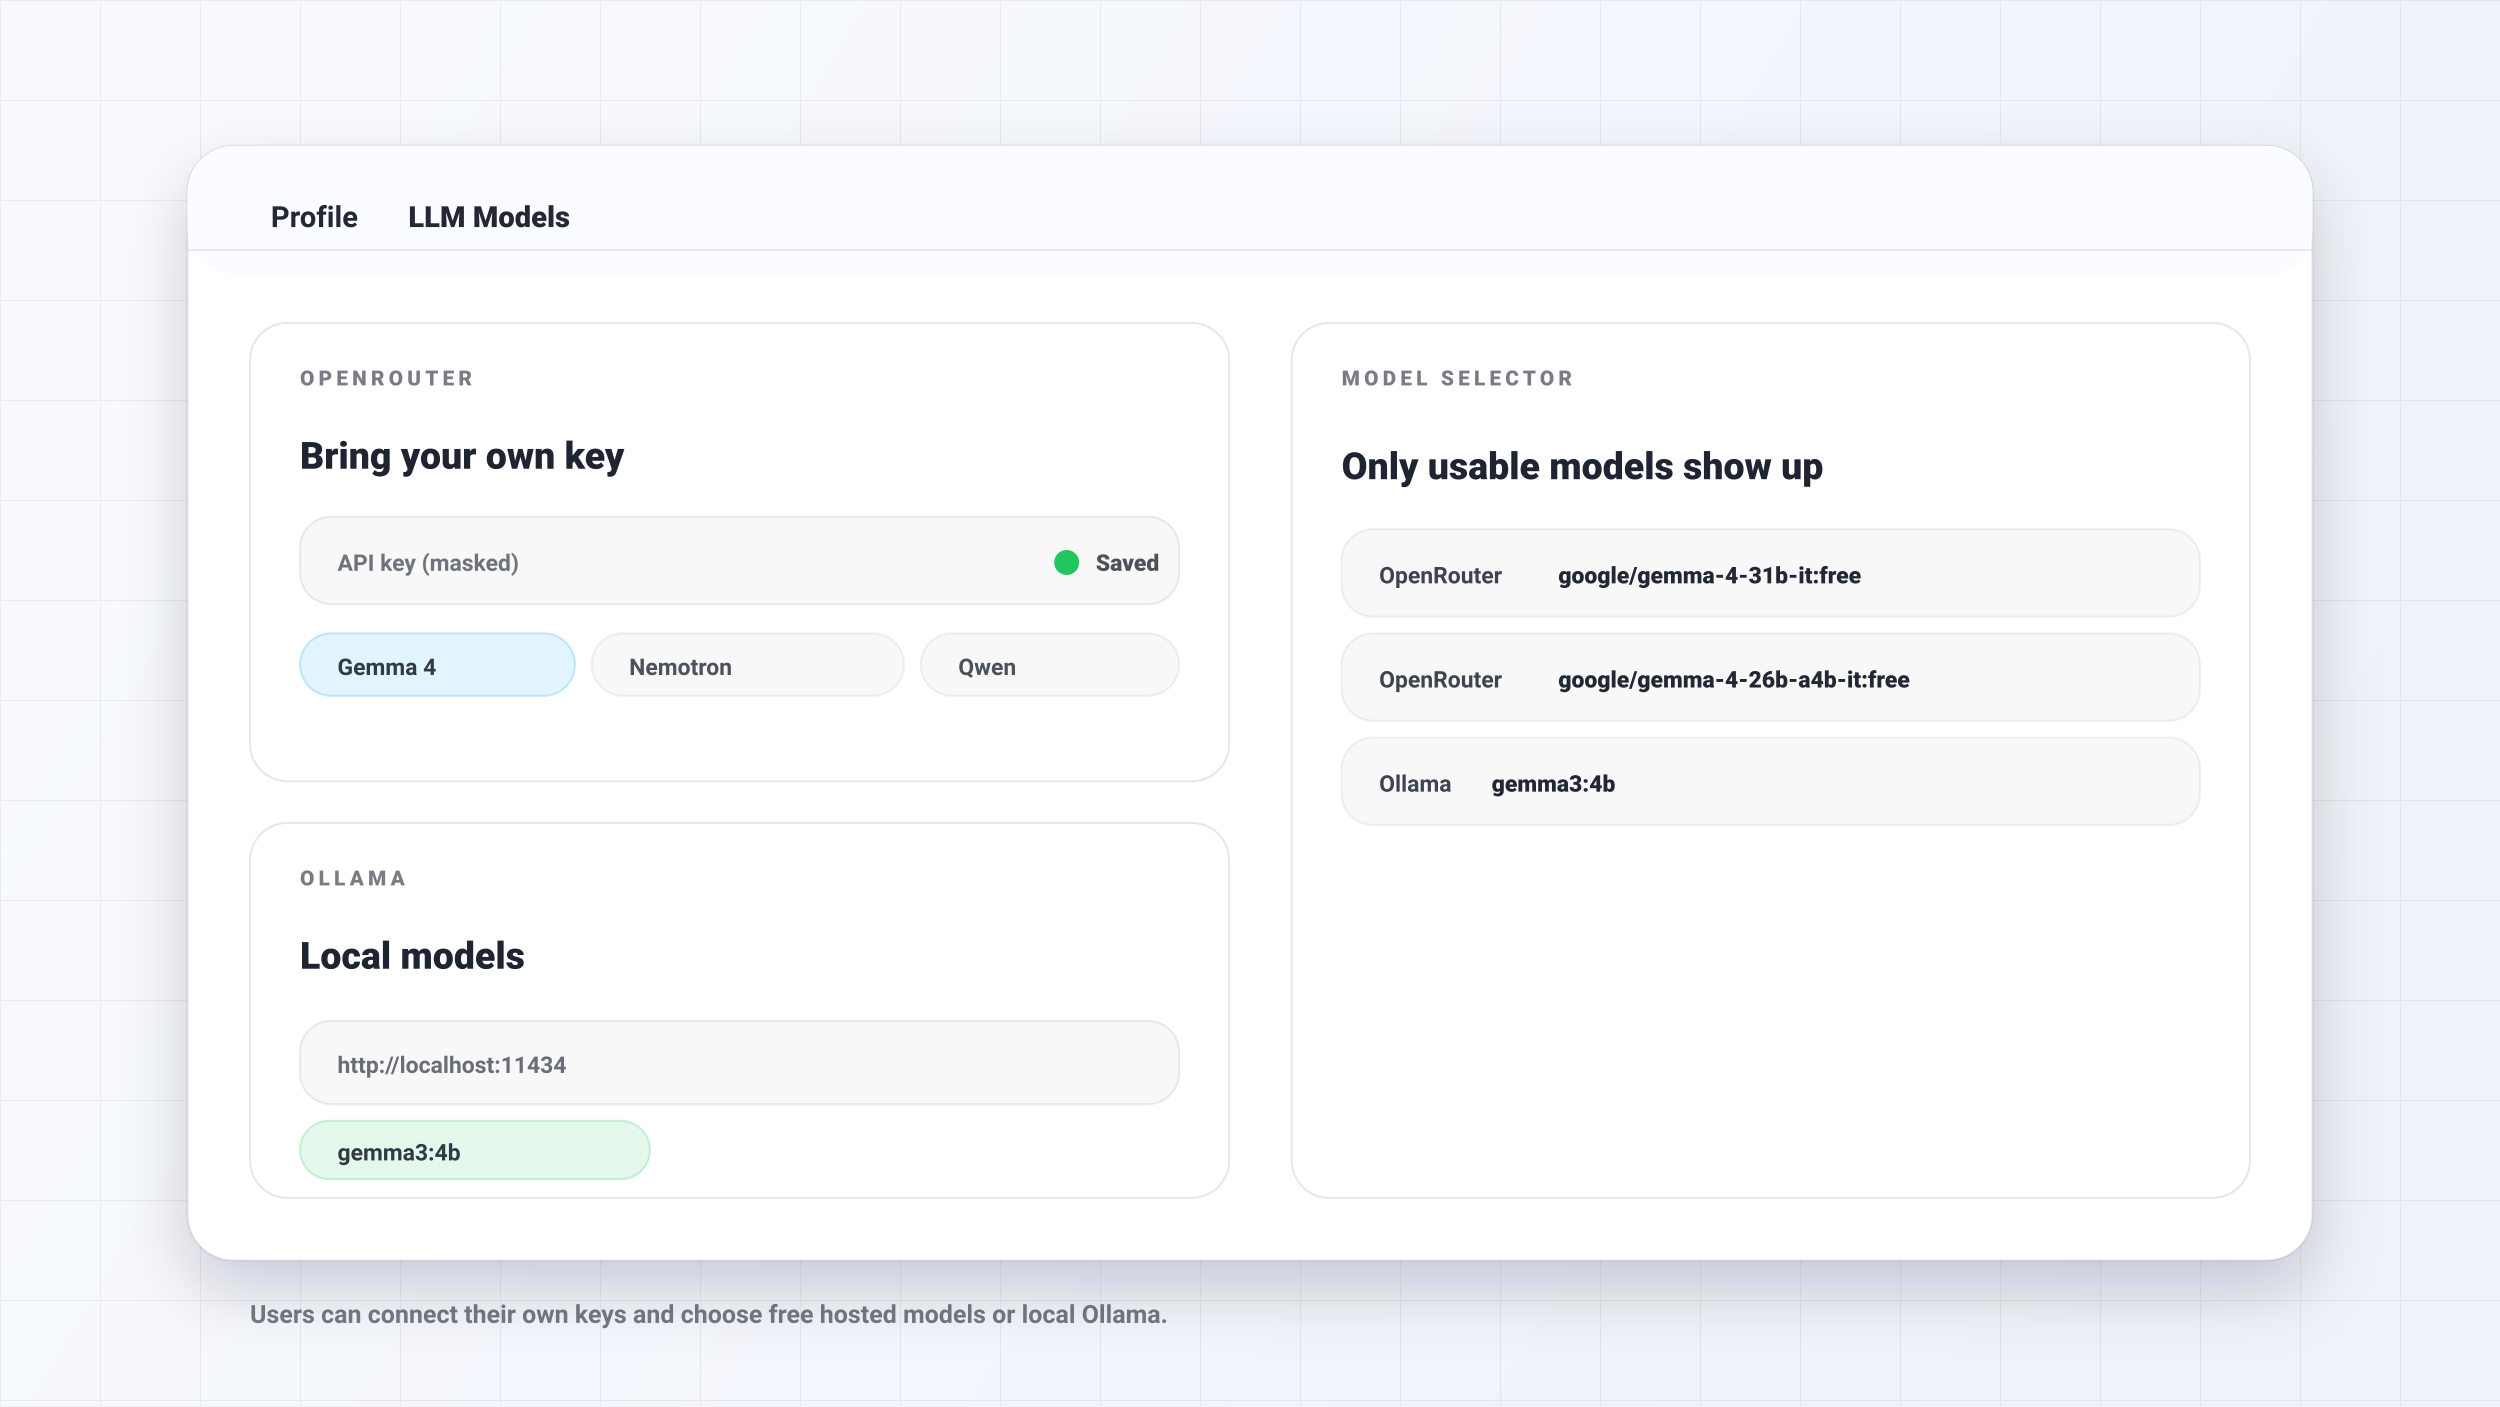
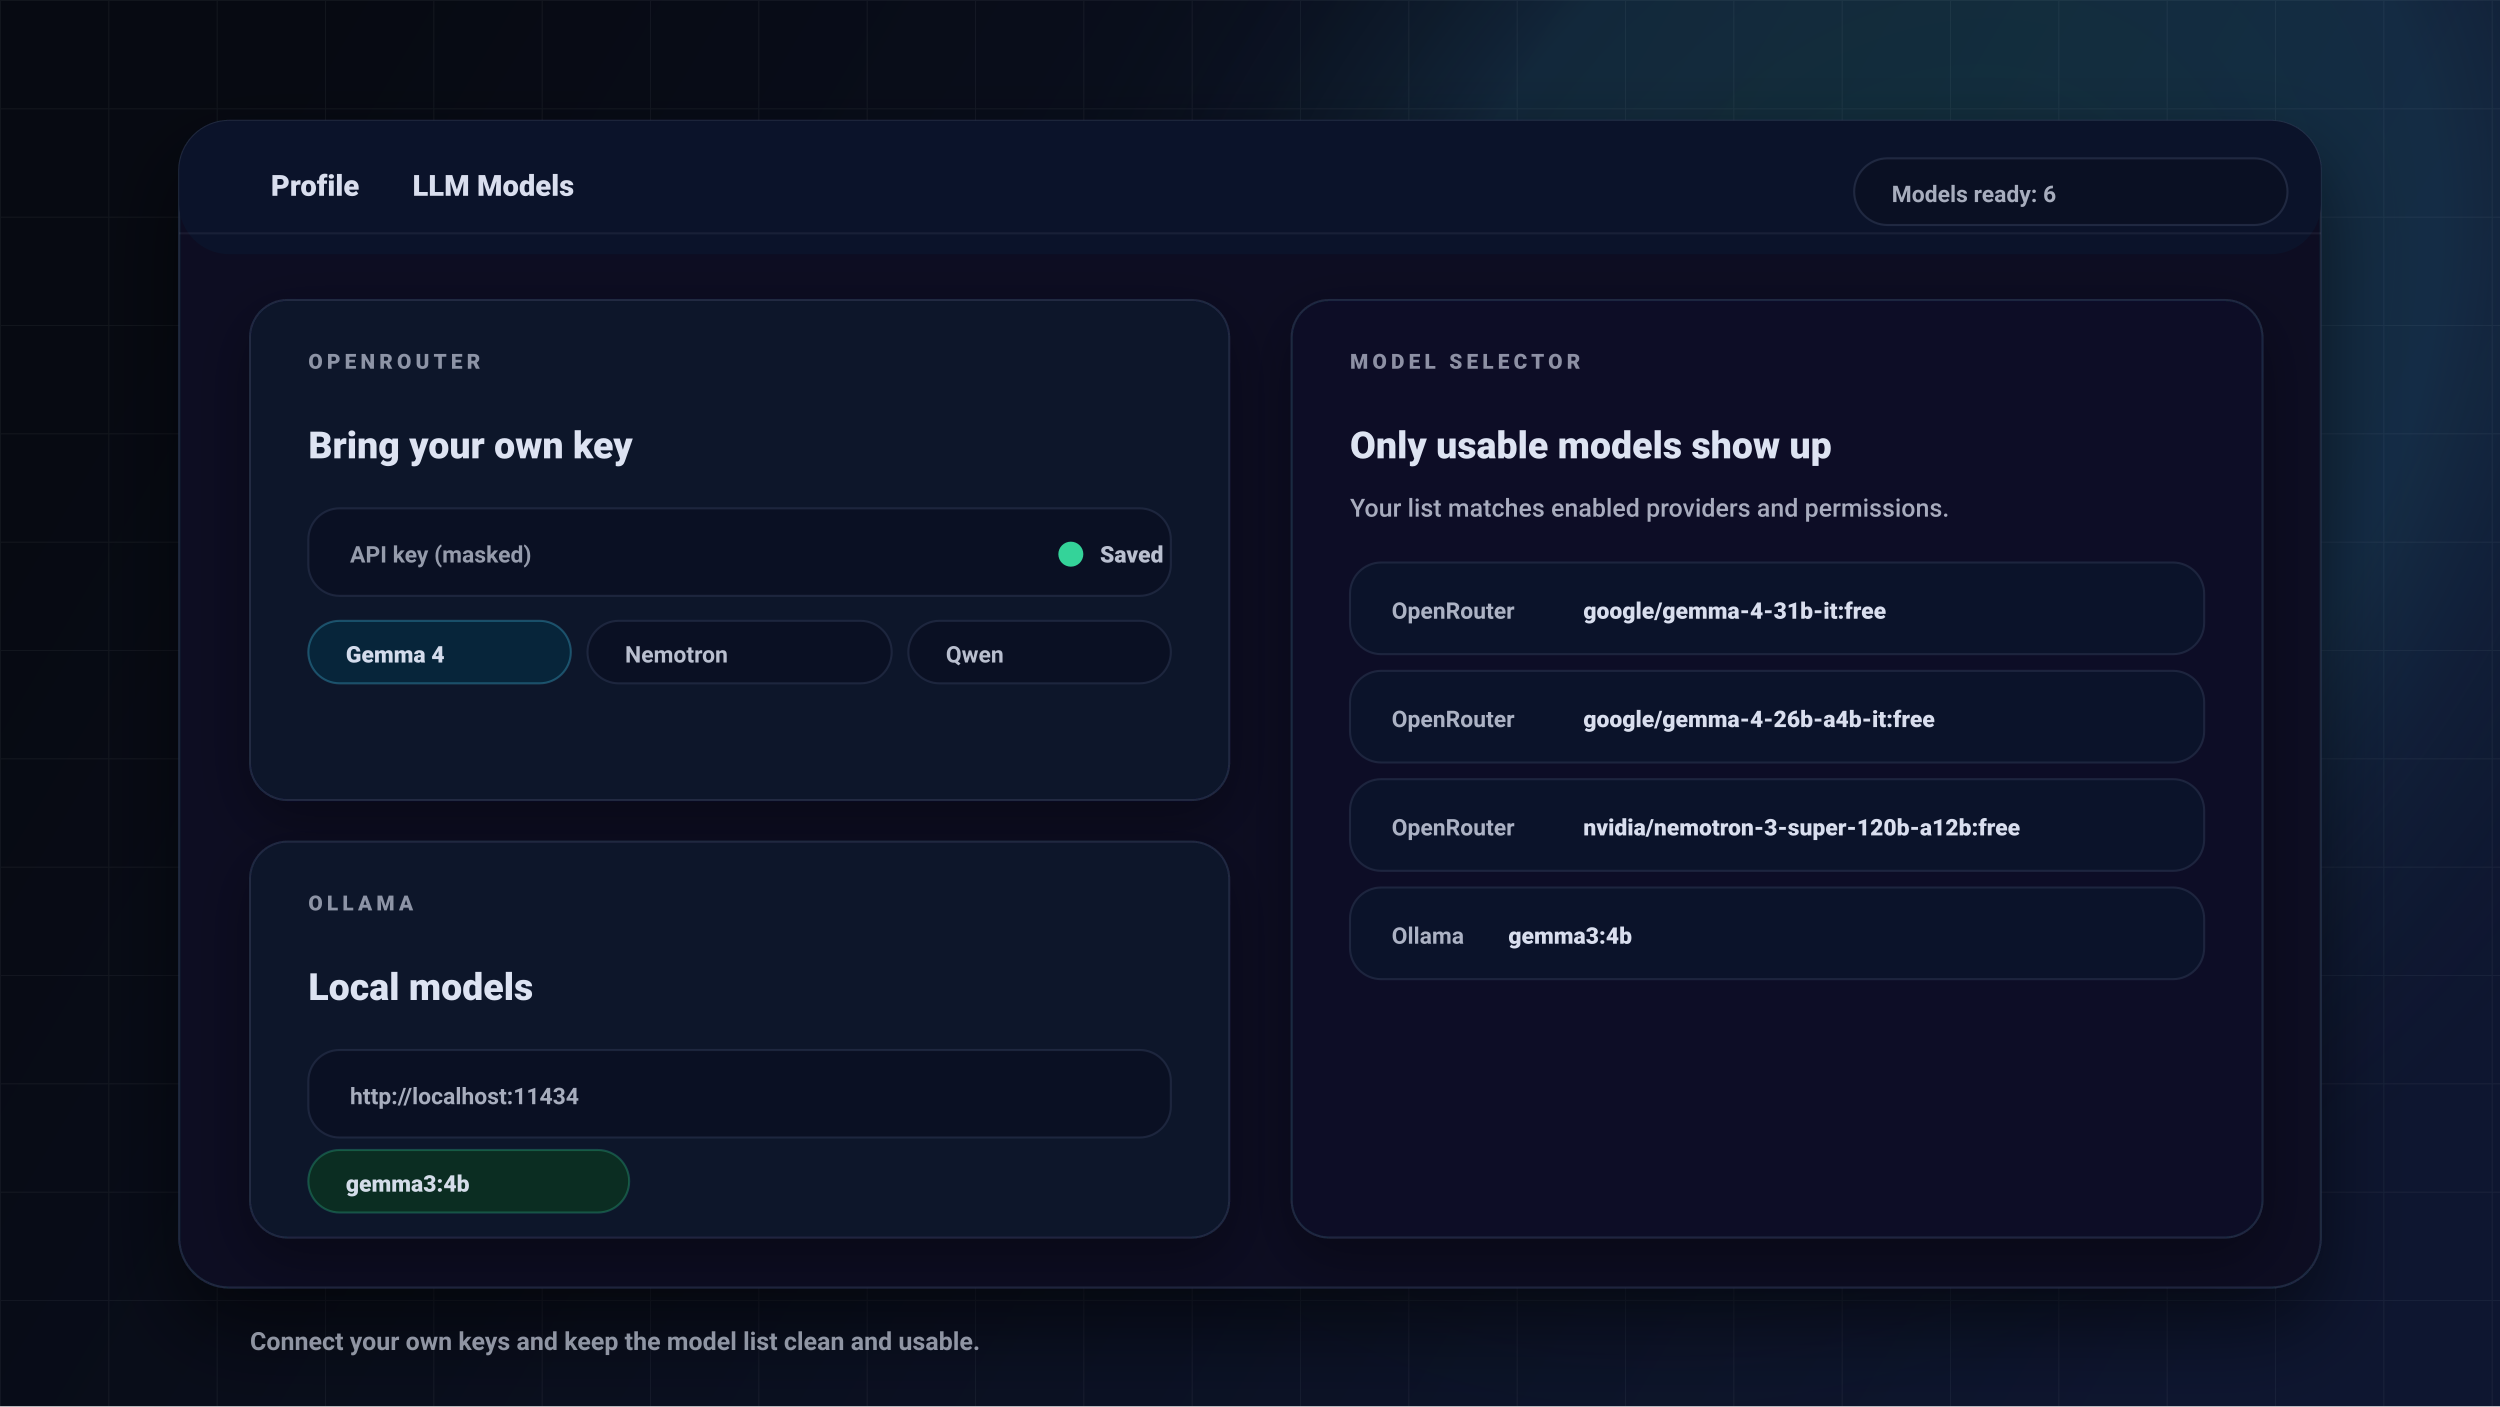
- <svg xmlns="http://www.w3.org/2000/svg" width="1200" height="675" viewBox="0 0 1200 675" fill="none" role="img" aria-label="LLM models and API keys">
+ <svg xmlns="http://www.w3.org/2000/svg" width="1200" height="675" viewBox="0 0 1200 675" fill="none" role="img" aria-label="LLM models and per-user keys (Nodes)">
  <defs>
-     <linearGradient id="bg" x1="140" y1="70" x2="1060" y2="620" gradientUnits="userSpaceOnUse">
-       <stop stop-color="#F8FAFF" />
-       <stop offset="1" stop-color="#EEF2F9" />
+     <linearGradient id="bg" x1="120" y1="60" x2="1080" y2="630" gradientUnits="userSpaceOnUse">
+       <stop stop-color="#070A12" />
+       <stop offset="1" stop-color="#0E1630" />
    </linearGradient>
-     <pattern id="grid" width="48" height="48" patternUnits="userSpaceOnUse">
-       <path d="M48 0H0V48" fill="none" stroke="#0B1220" stroke-opacity=".06" stroke-width="1" />
+     <radialGradient id="glow" cx="0" cy="0" r="1" gradientUnits="userSpaceOnUse" gradientTransform="translate(910 185) rotate(125) scale(560 420)">
+       <stop stop-color="#34D399" stop-opacity=".16" />
+       <stop offset=".55" stop-color="#4DD7FF" stop-opacity=".12" />
+       <stop offset="1" stop-color="#070A12" stop-opacity="0" />
+     </radialGradient>
+     <pattern id="grid" width="52" height="52" patternUnits="userSpaceOnUse">
+       <path d="M52 0H0V52" fill="none" stroke="#EAF0FF" stroke-opacity=".05" stroke-width="1" />
    </pattern>
    <filter id="shadow" x="-20%" y="-20%" width="140%" height="140%">
-       <feDropShadow dx="0" dy="14" stdDeviation="16" flood-color="#0B1220" flood-opacity=".18" />
+       <feDropShadow dx="0" dy="18" stdDeviation="20" flood-color="#000000" flood-opacity=".55" />
+     </filter>
+     <filter id="soft" x="-20%" y="-20%" width="140%" height="140%">
+       <feDropShadow dx="0" dy="10" stdDeviation="14" flood-color="#000000" flood-opacity=".35" />
    </filter>
  </defs>
  <rect width="1200" height="675" fill="url(#bg)" />
+   <rect width="1200" height="675" fill="url(#glow)" />
  <rect width="1200" height="675" fill="url(#grid)" />
  <g filter="url(#shadow)">
-     <rect x="90" y="70" width="1020" height="535" rx="22" fill="#fff" stroke="#0B1220" stroke-opacity=".10" />
+     <rect x="86" y="58" width="1028" height="560" rx="24" fill="#0A1023" stroke="#27314A" stroke-opacity=".75" />
  </g>
-   <rect x="90" y="70" width="1020" height="62" rx="22" fill="#FBFCFF" />
-   <path d="M90 120H1110" stroke="#0B1220" stroke-opacity=".08" />
-   <text x="130" y="109" font-family="ui-sans-serif,system-ui,-apple-system,Segoe UI,Roboto,Helvetica,Arial" font-size="14" font-weight="780" fill="#0B1220" fill-opacity=".90">Profile</text>
-   <text x="196" y="109" font-family="ui-sans-serif,system-ui,-apple-system,Segoe UI,Roboto,Helvetica,Arial" font-size="14" font-weight="860" fill="#0B1220" fill-opacity=".90">LLM Models</text>
-   <rect x="120" y="155" width="470" height="220" rx="18" fill="#fff" stroke="#0B1220" stroke-opacity=".10" />
-   <text x="144" y="185" font-family="ui-sans-serif,system-ui,-apple-system,Segoe UI,Roboto,Helvetica,Arial" font-size="10" font-weight="800" fill="#0B1220" fill-opacity=".55" letter-spacing="2">OPENROUTER</text>
-   <text x="144" y="225" font-family="ui-sans-serif,system-ui,-apple-system,Segoe UI,Roboto,Helvetica,Arial" font-size="18" font-weight="840" fill="#0B1220" fill-opacity=".92">Bring your own key</text>
-   <rect x="144" y="248" width="422" height="42" rx="15" fill="#0B1220" fill-opacity=".03" stroke="#0B1220" stroke-opacity=".08" />
-   <text x="162" y="274" font-family="ui-sans-serif,system-ui,-apple-system,Segoe UI,Roboto,Helvetica,Arial" font-size="11" font-weight="650" fill="#0B1220" fill-opacity=".58">API key (masked)</text>
-   <circle cx="512" cy="270" r="6" fill="#22C55E" />
-   <text x="526" y="274" font-family="ui-sans-serif,system-ui,-apple-system,Segoe UI,Roboto,Helvetica,Arial" font-size="11" font-weight="800" fill="#0B1220" fill-opacity=".72">Saved</text>
-   <rect x="144" y="304" width="132" height="30" rx="15" fill="#0EA5E9" fill-opacity=".12" stroke="#0EA5E9" stroke-opacity=".22" />
-   <text x="162" y="324" font-family="ui-sans-serif,system-ui,-apple-system,Segoe UI,Roboto,Helvetica,Arial" font-size="11" font-weight="750" fill="#0B1220" fill-opacity=".82">Gemma 4</text>
-   <rect x="284" y="304" width="150" height="30" rx="15" fill="#0B1220" fill-opacity=".03" stroke="#0B1220" stroke-opacity=".06" />
-   <text x="302" y="324" font-family="ui-sans-serif,system-ui,-apple-system,Segoe UI,Roboto,Helvetica,Arial" font-size="11" font-weight="700" fill="#0B1220" fill-opacity=".72">Nemotron</text>
-   <rect x="442" y="304" width="124" height="30" rx="15" fill="#0B1220" fill-opacity=".03" stroke="#0B1220" stroke-opacity=".06" />
-   <text x="460" y="324" font-family="ui-sans-serif,system-ui,-apple-system,Segoe UI,Roboto,Helvetica,Arial" font-size="11" font-weight="700" fill="#0B1220" fill-opacity=".72">Qwen</text>
-   <rect x="120" y="395" width="470" height="180" rx="18" fill="#fff" stroke="#0B1220" stroke-opacity=".10" />
-   <text x="144" y="425" font-family="ui-sans-serif,system-ui,-apple-system,Segoe UI,Roboto,Helvetica,Arial" font-size="10" font-weight="800" fill="#0B1220" fill-opacity=".55" letter-spacing="2">OLLAMA</text>
-   <text x="144" y="465" font-family="ui-sans-serif,system-ui,-apple-system,Segoe UI,Roboto,Helvetica,Arial" font-size="18" font-weight="840" fill="#0B1220" fill-opacity=".92">Local models</text>
-   <rect x="144" y="490" width="422" height="40" rx="15" fill="#0B1220" fill-opacity=".03" stroke="#0B1220" stroke-opacity=".08" />
-   <text x="162" y="515" font-family="ui-sans-serif,system-ui,-apple-system,Segoe UI,Roboto,Helvetica,Arial" font-size="11" font-weight="650" fill="#0B1220" fill-opacity=".60">http://localhost:11434</text>
-   <rect x="144" y="538" width="168" height="28" rx="14" fill="#22C55E" fill-opacity=".12" stroke="#22C55E" stroke-opacity=".22" />
-   <text x="162" y="557" font-family="ui-sans-serif,system-ui,-apple-system,Segoe UI,Roboto,Helvetica,Arial" font-size="11" font-weight="750" fill="#0B1220" fill-opacity=".82">gemma3:4b</text>
-   <rect x="620" y="155" width="460" height="420" rx="18" fill="#fff" stroke="#0B1220" stroke-opacity=".10" />
-   <text x="644" y="185" font-family="ui-sans-serif,system-ui,-apple-system,Segoe UI,Roboto,Helvetica,Arial" font-size="10" font-weight="800" fill="#0B1220" fill-opacity=".55" letter-spacing="2">MODEL SELECTOR</text>
-   <text x="644" y="230" font-family="ui-sans-serif,system-ui,-apple-system,Segoe UI,Roboto,Helvetica,Arial" font-size="18" font-weight="840" fill="#0B1220" fill-opacity=".92">Only usable models show up</text>
-   <rect x="644" y="254" width="412" height="42" rx="15" fill="#0B1220" fill-opacity=".03" stroke="#0B1220" stroke-opacity=".06" />
-   <text x="662" y="280" font-family="ui-sans-serif,system-ui,-apple-system,Segoe UI,Roboto,Helvetica,Arial" font-size="11" font-weight="650" fill="#0B1220" fill-opacity=".78">OpenRouter</text>
-   <text x="748" y="280" font-family="ui-sans-serif,system-ui,-apple-system,Segoe UI,Roboto,Helvetica,Arial" font-size="11" font-weight="820" fill="#0B1220" fill-opacity=".90">google/gemma-4-31b-it:free</text>
-   <rect x="644" y="304" width="412" height="42" rx="15" fill="#0B1220" fill-opacity=".03" stroke="#0B1220" stroke-opacity=".06" />
-   <text x="662" y="330" font-family="ui-sans-serif,system-ui,-apple-system,Segoe UI,Roboto,Helvetica,Arial" font-size="11" font-weight="650" fill="#0B1220" fill-opacity=".78">OpenRouter</text>
-   <text x="748" y="330" font-family="ui-sans-serif,system-ui,-apple-system,Segoe UI,Roboto,Helvetica,Arial" font-size="11" font-weight="820" fill="#0B1220" fill-opacity=".90">google/gemma-4-26b-a4b-it:free</text>
-   <rect x="644" y="354" width="412" height="42" rx="15" fill="#0B1220" fill-opacity=".03" stroke="#0B1220" stroke-opacity=".06" />
-   <text x="662" y="380" font-family="ui-sans-serif,system-ui,-apple-system,Segoe UI,Roboto,Helvetica,Arial" font-size="11" font-weight="650" fill="#0B1220" fill-opacity=".78">Ollama</text>
-   <text x="716" y="380" font-family="ui-sans-serif,system-ui,-apple-system,Segoe UI,Roboto,Helvetica,Arial" font-size="11" font-weight="820" fill="#0B1220" fill-opacity=".90">gemma3:4b</text>
-   <text x="120" y="635" font-family="ui-sans-serif,system-ui,-apple-system,Segoe UI,Roboto,Helvetica,Arial" font-size="12" font-weight="650" fill="#0B1220" fill-opacity=".55">Users can connect their own keys and choose free hosted models or local Ollama.</text>
+   <rect x="86" y="58" width="1028" height="64" rx="24" fill="#0B132A" />
+   <path d="M86 112H1114" stroke="#EAF0FF" stroke-opacity=".06" />
+   <text x="130" y="94" font-family="ui-sans-serif,system-ui,-apple-system,Segoe UI,Roboto,Helvetica,Arial" font-size="14" font-weight="820" fill="#EAF0FF" fill-opacity=".92">Profile</text>
+   <text x="198" y="94" font-family="ui-sans-serif,system-ui,-apple-system,Segoe UI,Roboto,Helvetica,Arial" font-size="14" font-weight="900" fill="#EAF0FF" fill-opacity=".92">LLM Models</text>
+   <rect x="890" y="76" width="208" height="32" rx="16" fill="#0A1023" stroke="#27314A" stroke-opacity=".75" />
+   <text x="908" y="97" font-family="ui-sans-serif,system-ui,-apple-system,Segoe UI,Roboto,Helvetica,Arial" font-size="11" font-weight="650" fill="#EAF0FF" fill-opacity=".70">Models ready: 6</text>
+   <g filter="url(#soft)">
+     <rect x="120" y="144" width="470" height="240" rx="18" fill="#0B132A" stroke="#27314A" stroke-opacity=".75" />
+   </g>
+   <text x="148" y="177" font-family="ui-sans-serif,system-ui,-apple-system,Segoe UI,Roboto,Helvetica,Arial" font-size="10" font-weight="850" fill="#EAF0FF" fill-opacity=".58" letter-spacing="2">OPENROUTER</text>
+   <text x="148" y="220" font-family="ui-sans-serif,system-ui,-apple-system,Segoe UI,Roboto,Helvetica,Arial" font-size="18" font-weight="900" fill="#EAF0FF" fill-opacity=".94">Bring your own key</text>
+   <rect x="148" y="244" width="414" height="42" rx="15" fill="#0A1023" stroke="#27314A" stroke-opacity=".65" />
+   <text x="168" y="270" font-family="ui-sans-serif,system-ui,-apple-system,Segoe UI,Roboto,Helvetica,Arial" font-size="11" font-weight="650" fill="#EAF0FF" fill-opacity=".62">API key (masked)</text>
+   <circle cx="514" cy="266" r="6" fill="#34D399" />
+   <text x="528" y="270" font-family="ui-sans-serif,system-ui,-apple-system,Segoe UI,Roboto,Helvetica,Arial" font-size="11" font-weight="850" fill="#EAF0FF" fill-opacity=".78">Saved</text>
+   <rect x="148" y="298" width="126" height="30" rx="15" fill="#07253A" stroke="#4DD7FF" stroke-opacity=".28" />
+   <text x="166" y="318" font-family="ui-sans-serif,system-ui,-apple-system,Segoe UI,Roboto,Helvetica,Arial" font-size="11" font-weight="800" fill="#EAF0FF" fill-opacity=".90">Gemma 4</text>
+   <rect x="282" y="298" width="146" height="30" rx="15" fill="#0A1023" stroke="#27314A" stroke-opacity=".65" />
+   <text x="300" y="318" font-family="ui-sans-serif,system-ui,-apple-system,Segoe UI,Roboto,Helvetica,Arial" font-size="11" font-weight="750" fill="#EAF0FF" fill-opacity=".78">Nemotron</text>
+   <rect x="436" y="298" width="126" height="30" rx="15" fill="#0A1023" stroke="#27314A" stroke-opacity=".65" />
+   <text x="454" y="318" font-family="ui-sans-serif,system-ui,-apple-system,Segoe UI,Roboto,Helvetica,Arial" font-size="11" font-weight="750" fill="#EAF0FF" fill-opacity=".78">Qwen</text>
+   <g filter="url(#soft)">
+     <rect x="120" y="404" width="470" height="190" rx="18" fill="#0B132A" stroke="#27314A" stroke-opacity=".75" />
+   </g>
+   <text x="148" y="437" font-family="ui-sans-serif,system-ui,-apple-system,Segoe UI,Roboto,Helvetica,Arial" font-size="10" font-weight="850" fill="#EAF0FF" fill-opacity=".58" letter-spacing="2">OLLAMA</text>
+   <text x="148" y="480" font-family="ui-sans-serif,system-ui,-apple-system,Segoe UI,Roboto,Helvetica,Arial" font-size="18" font-weight="900" fill="#EAF0FF" fill-opacity=".94">Local models</text>
+   <rect x="148" y="504" width="414" height="42" rx="15" fill="#0A1023" stroke="#27314A" stroke-opacity=".65" />
+   <text x="168" y="530" font-family="ui-sans-serif,system-ui,-apple-system,Segoe UI,Roboto,Helvetica,Arial" font-size="11" font-weight="650" fill="#EAF0FF" fill-opacity=".70">http://localhost:11434</text>
+   <rect x="148" y="552" width="154" height="30" rx="15" fill="#0B2D22" stroke="#34D399" stroke-opacity=".28" />
+   <text x="166" y="572" font-family="ui-sans-serif,system-ui,-apple-system,Segoe UI,Roboto,Helvetica,Arial" font-size="11" font-weight="820" fill="#EAF0FF" fill-opacity=".90">gemma3:4b</text>
+   <g filter="url(#soft)">
+     <rect x="620" y="144" width="466" height="450" rx="18" fill="#081027" stroke="#27314A" stroke-opacity=".75" />
+   </g>
+   <text x="648" y="177" font-family="ui-sans-serif,system-ui,-apple-system,Segoe UI,Roboto,Helvetica,Arial" font-size="10" font-weight="850" fill="#EAF0FF" fill-opacity=".58" letter-spacing="2">MODEL SELECTOR</text>
+   <text x="648" y="220" font-family="ui-sans-serif,system-ui,-apple-system,Segoe UI,Roboto,Helvetica,Arial" font-size="18" font-weight="900" fill="#EAF0FF" fill-opacity=".94">Only usable models show up</text>
+   <text x="648" y="248" font-family="ui-sans-serif,system-ui,-apple-system,Segoe UI,Roboto,Helvetica,Arial" font-size="12" font-weight="520" fill="#EAF0FF" fill-opacity=".70">Your list matches enabled providers and permissions.</text>
+   <rect x="648" y="270" width="410" height="44" rx="15" fill="#0B132A" stroke="#27314A" stroke-opacity=".65" />
+   <text x="668" y="297" font-family="ui-sans-serif,system-ui,-apple-system,Segoe UI,Roboto,Helvetica,Arial" font-size="11" font-weight="650" fill="#EAF0FF" fill-opacity=".72">OpenRouter</text>
+   <text x="760" y="297" font-family="ui-sans-serif,system-ui,-apple-system,Segoe UI,Roboto,Helvetica,Arial" font-size="11" font-weight="860" fill="#EAF0FF" fill-opacity=".92">google/gemma-4-31b-it:free</text>
+   <rect x="648" y="322" width="410" height="44" rx="15" fill="#0B132A" stroke="#27314A" stroke-opacity=".65" />
+   <text x="668" y="349" font-family="ui-sans-serif,system-ui,-apple-system,Segoe UI,Roboto,Helvetica,Arial" font-size="11" font-weight="650" fill="#EAF0FF" fill-opacity=".72">OpenRouter</text>
+   <text x="760" y="349" font-family="ui-sans-serif,system-ui,-apple-system,Segoe UI,Roboto,Helvetica,Arial" font-size="11" font-weight="860" fill="#EAF0FF" fill-opacity=".92">google/gemma-4-26b-a4b-it:free</text>
+   <rect x="648" y="374" width="410" height="44" rx="15" fill="#0B132A" stroke="#27314A" stroke-opacity=".65" />
+   <text x="668" y="401" font-family="ui-sans-serif,system-ui,-apple-system,Segoe UI,Roboto,Helvetica,Arial" font-size="11" font-weight="650" fill="#EAF0FF" fill-opacity=".72">OpenRouter</text>
+   <text x="760" y="401" font-family="ui-sans-serif,system-ui,-apple-system,Segoe UI,Roboto,Helvetica,Arial" font-size="11" font-weight="860" fill="#EAF0FF" fill-opacity=".92">nvidia/nemotron-3-super-120b-a12b:free</text>
+   <rect x="648" y="426" width="410" height="44" rx="15" fill="#0B132A" stroke="#27314A" stroke-opacity=".65" />
+   <text x="668" y="453" font-family="ui-sans-serif,system-ui,-apple-system,Segoe UI,Roboto,Helvetica,Arial" font-size="11" font-weight="650" fill="#EAF0FF" fill-opacity=".72">Ollama</text>
+   <text x="724" y="453" font-family="ui-sans-serif,system-ui,-apple-system,Segoe UI,Roboto,Helvetica,Arial" font-size="11" font-weight="860" fill="#EAF0FF" fill-opacity=".92">gemma3:4b</text>
+   <text x="120" y="648" font-family="ui-sans-serif,system-ui,-apple-system,Segoe UI,Roboto,Helvetica,Arial" font-size="12" font-weight="650" fill="#EAF0FF" fill-opacity=".60">Connect your own keys and keep the model list clean and usable.</text>
</svg>
